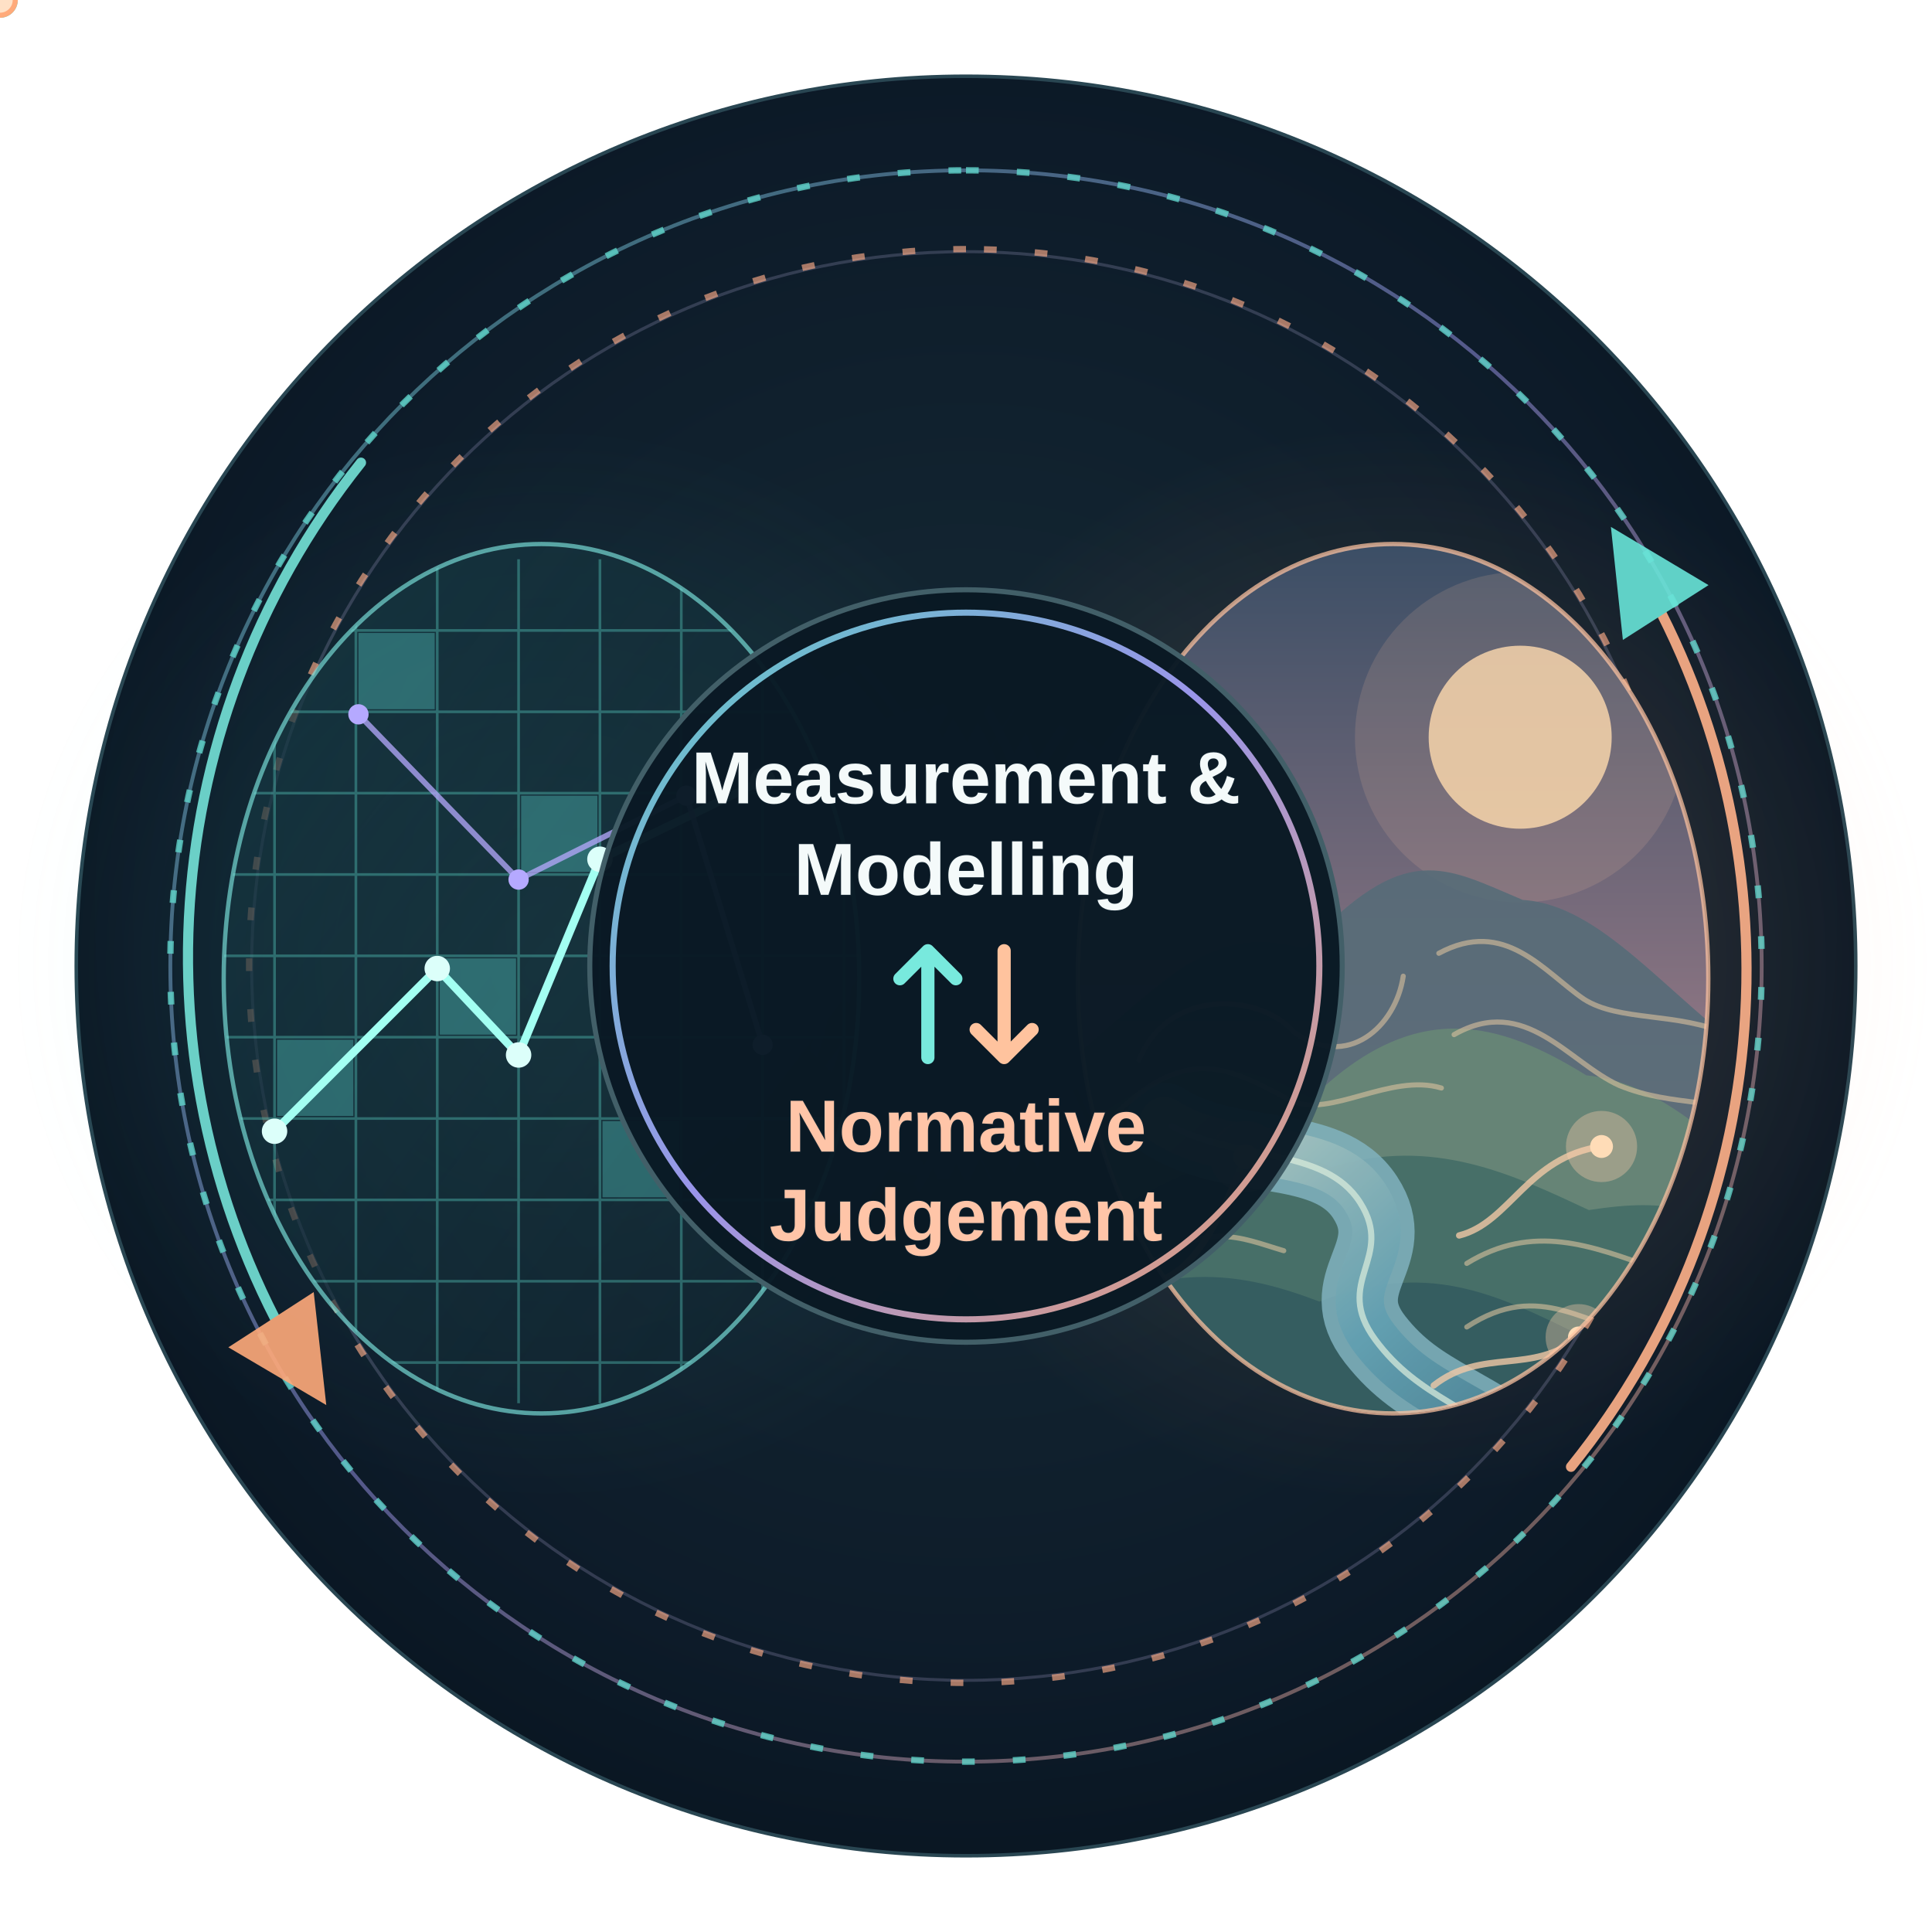
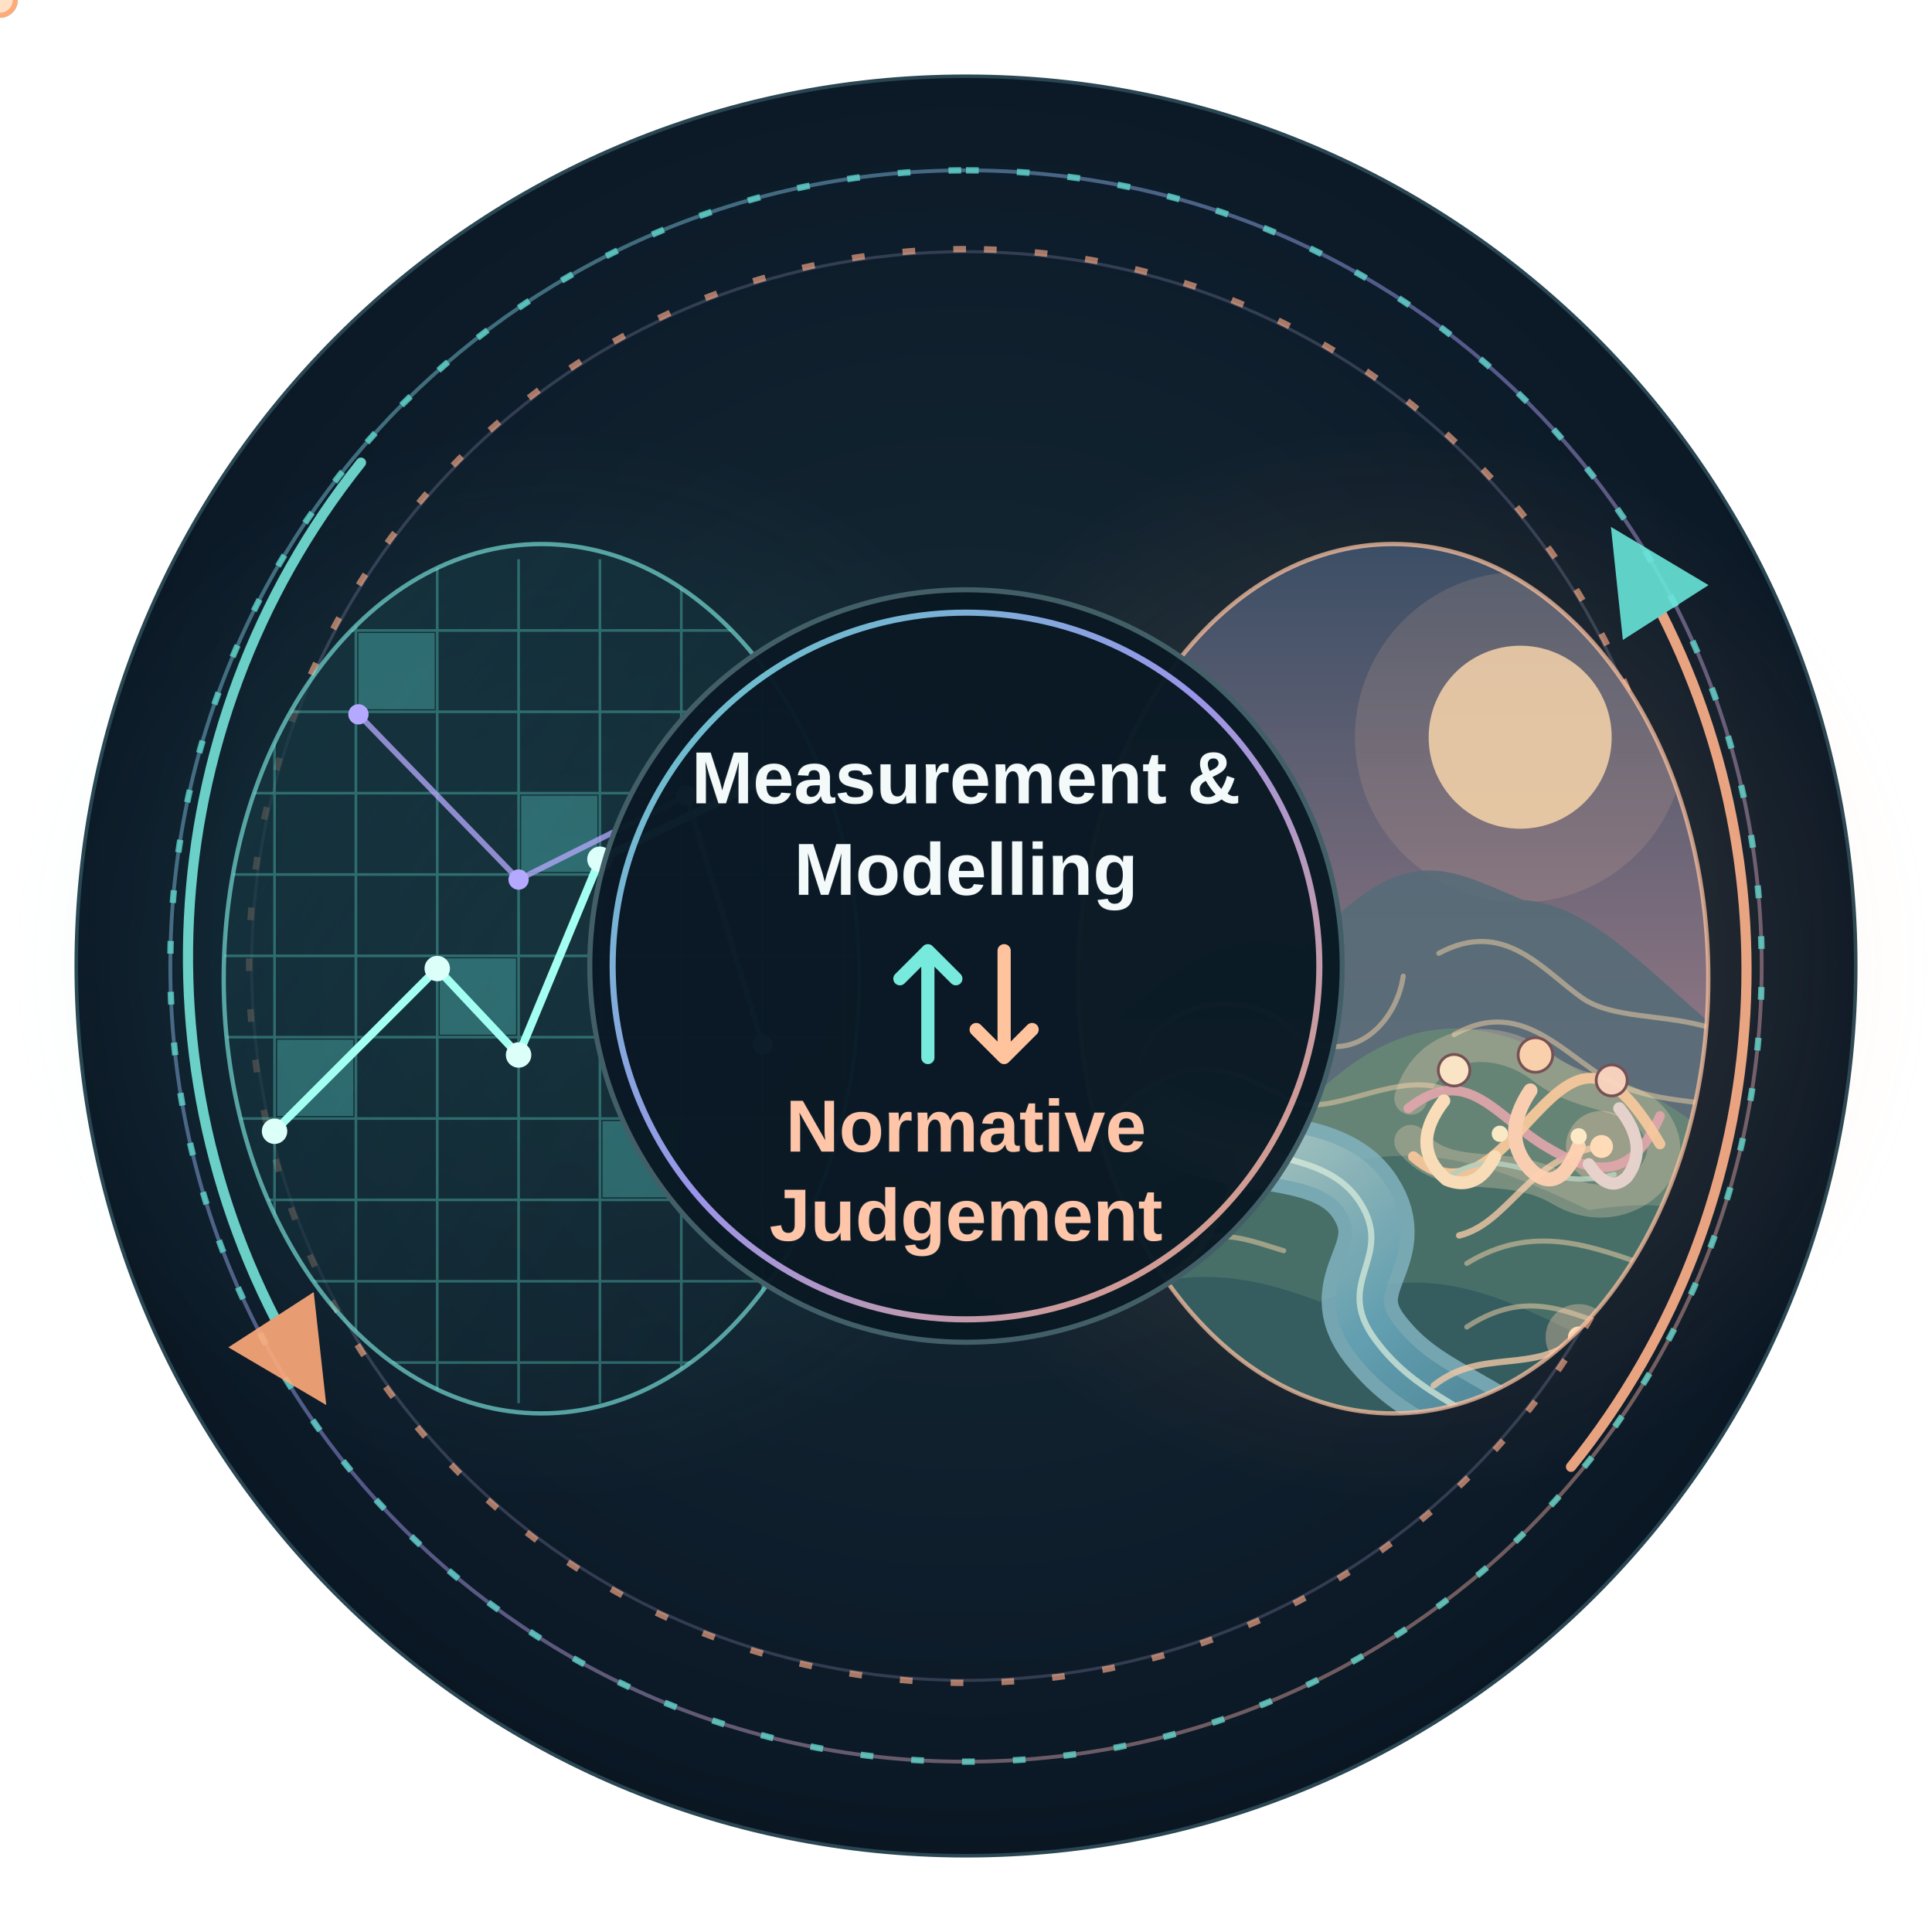
<svg xmlns="http://www.w3.org/2000/svg" viewBox="0 0 760 760" role="img" aria-labelledby="svg-title svg-description">
  <defs>
    <radialGradient id="ground" cx="50%" cy="47%" r="64%">
      <stop stop-color="#162b36" />
      <stop offset=".67" stop-color="#0d1b29" />
      <stop offset="1" stop-color="#06111b" />
    </radialGradient>
    <radialGradient id="teal-glow">
      <stop stop-color="#52ddcc" stop-opacity=".14" />
      <stop offset="1" stop-color="#52ddcc" stop-opacity="0" />
    </radialGradient>
    <radialGradient id="warm-glow">
      <stop stop-color="#ffad79" stop-opacity=".19" />
      <stop offset="1" stop-color="#ffad79" stop-opacity="0" />
    </radialGradient>
    <linearGradient id="ring-colors" x1="0" x2="1" y1="0" y2="1">
      <stop stop-color="#64e1d3" />
      <stop offset=".47" stop-color="#aaa2ff" />
      <stop offset="1" stop-color="#ffad79" />
    </linearGradient>
    <linearGradient id="sky" x1="0" y1="0" x2="0" y2="1">
      <stop stop-color="#354b63" />
      <stop offset=".65" stop-color="#9b7c88" />
      <stop offset="1" stop-color="#efad79" />
    </linearGradient>
    <linearGradient id="river" x1="0" y1="0" x2="1" y2="1">
      <stop stop-color="#c0d0c3" />
      <stop offset=".55" stop-color="#609eb0" />
      <stop offset="1" stop-color="#3f7183" />
    </linearGradient>
    <linearGradient id="grid-fill" x1="0" y1="0" x2="1" y2="1">
      <stop stop-color="#173b45" stop-opacity=".75" />
      <stop offset="1" stop-color="#10202c" stop-opacity=".55" />
    </linearGradient>
    <clipPath id="land-window">
      <ellipse cx="548" cy="385" rx="124" ry="171" />
    </clipPath>
    <clipPath id="grid-window">
      <ellipse cx="213" cy="385" rx="125" ry="171" />
    </clipPath>
    <marker id="arrow-to-world" markerWidth="10" markerHeight="10" refX="8" refY="5" orient="auto">
      <path d="M0 0L10 5L0 10Z" fill="#ffaa7a" />
    </marker>
    <marker id="arrow-to-data" markerWidth="10" markerHeight="10" refX="8" refY="5" orient="auto">
      <path d="M0 0L10 5L0 10Z" fill="#68e4d8" />
    </marker>
    <path id="cw-path" d="M380 67 A313 313 0 1 1 380 693 A313 313 0 1 1 380 67" />
    <path id="ccw-path" d="M380 98 A282 282 0 1 0 380 662 A282 282 0 1 0 380 98" />
  </defs>
  <style>
  .diagram-font {font-family:"Nunito Sans","Trebuchet MS",Arial,sans-serif}
  .label {font-family:"Nunito Sans","Trebuchet MS",Arial,sans-serif;fill:#eff8f8;font-weight:750;font-size:18px;letter-spacing:.2px}
  .mini {font-family:"Nunito Sans","Trebuchet MS",Arial,sans-serif;fill:#cadce0;font-weight:700;font-size:17px;letter-spacing:.1px}
  .orbit-cw {fill:none;stroke:#62dace;stroke-width:2.5;stroke-dasharray:5 15;stroke-opacity:.76;animation:move-cw 11s linear infinite}
  .orbit-ccw {fill:none;stroke:#ffae88;stroke-width:2.5;stroke-dasharray:5 15;stroke-opacity:.64;animation:move-ccw 11s linear infinite}
  .center-label {font-family:"Nunito Sans","Trebuchet MS",Arial,sans-serif;fill:#f4fafa;font-weight:750;font-size:29px;text-anchor:middle;paint-order:stroke;stroke:#122430;stroke-width:.6px}
  .center-norm {fill:#ffc5a8}
  .center-arrow {font-family:"Trebuchet MS",Arial,sans-serif;fill:#b7eee7;font-weight:700;font-size:36px;text-anchor:middle}
  @keyframes move-cw {to {stroke-dashoffset:-240}}
  @keyframes move-ccw {to {stroke-dashoffset:240}}
  @keyframes brighten {0%,100%{opacity:.8}50%{opacity:1}}
  .glow-cycle {animation:brighten 6s ease-in-out infinite}
  @media (prefers-reduced-motion:reduce){.orbit-cw,.orbit-ccw,.glow-cycle{animation:none}animateMotion{display:none}}
</style>
  <circle cx="380" cy="380" r="350" fill="url(#ground)" stroke="#294652" stroke-width="1.4" />
  <circle cx="216" cy="379" r="213" fill="url(#teal-glow)" />
  <circle cx="548" cy="379" r="213" fill="url(#warm-glow)" />
  <circle cx="380" cy="380" r="313" fill="none" stroke="url(#ring-colors)" stroke-width="1.5" opacity=".46" />
  <circle cx="380" cy="380" r="281" fill="none" stroke="#a39ec8" stroke-width="1.2" opacity=".25" />
  <use href="#cw-path" class="orbit-cw" />
  <use href="#ccw-path" class="orbit-ccw" />
  <path d="M142 182 A312 312 0 0 0 124 546" fill="none" stroke="#74e2d7" stroke-width="4" opacity=".9" marker-end="url(#arrow-to-world)" stroke-linecap="round" />
  <path d="M618 577 A311 311 0 0 0 638 214" fill="none" stroke="#ffb18a" stroke-width="4" opacity=".9" marker-end="url(#arrow-to-data)" stroke-linecap="round" />
  <circle r="6" fill="#c8fff5" stroke="#50d9cf" stroke-width="2">
    <animateMotion dur="16s" repeatCount="indefinite">
      <mpath href="#cw-path" />
    </animateMotion>
  </circle>
  <circle r="6" fill="#ffe1c6" stroke="#ffaa7a" stroke-width="2">
    <animateMotion dur="17s" repeatCount="indefinite">
      <mpath href="#ccw-path" />
    </animateMotion>
  </circle>
  <g clip-path="url(#grid-window)">
    <rect x="78" y="205" width="269" height="355" fill="url(#grid-fill)" />
    <path d="M108 220V552 M140 220V552 M172 220V552 M204 220V552 M236 220V552 M268 220V552 M300 220V552 M332 220V552 M81 248H347 M81 280H347 M81 312H347 M81 344H347 M81 376H347 M81 408H347 M81 440H347 M81 472H347 M81 504H347 M81 536H347" stroke="#5edacb" stroke-width="1.05" stroke-opacity=".36" />
    <g fill="#5fe0d6" opacity=".34">
      <rect x="141" y="249" width="30" height="30" />
      <rect x="205" y="313" width="30" height="30" />
      <rect x="173" y="377" width="30" height="30" />
      <rect x="237" y="441" width="30" height="30" />
      <rect x="109" y="409" width="30" height="30" />
    </g>
    <path d="M108 445L172 381L204 415L236 338L300 307" stroke="#a3fff2" stroke-width="3.2" stroke-linejoin="round" fill="none" />
    <path d="M141 281L204 346L270 313L300 411" stroke="#b6a9ff" stroke-opacity=".75" stroke-width="2.2" fill="none" />
    <g fill="#dcfffa">
      <circle cx="108" cy="445" r="5" />
      <circle cx="172" cy="381" r="5" />
      <circle cx="204" cy="415" r="5" />
      <circle cx="236" cy="338" r="5" />
      <circle cx="300" cy="307" r="5" />
    </g>
    <g fill="#b5a9ff">
      <circle cx="141" cy="281" r="4" />
      <circle cx="204" cy="346" r="4" />
      <circle cx="270" cy="313" r="4" />
      <circle cx="300" cy="411" r="4" />
    </g>
  </g>
  <ellipse cx="213" cy="385" rx="125" ry="171" fill="none" stroke="#78ded7" stroke-width="1.7" opacity=".68" />
  <g clip-path="url(#land-window)">
    <rect x="420" y="199" width="260" height="376" fill="url(#sky)" />
    <circle cx="598" cy="290" r="36" fill="#ffdeb0" opacity=".80" />
    <circle cx="598" cy="290" r="65" fill="#ffc5a2" opacity=".14" />
    <path d="M410 426 C458 388 473 362 513 373 C553 330 568 341 599 354 C630 356 655 391 690 416 L690 572 L410 572Z" fill="#566b78" opacity=".9" />
    <path d="M406 459 C456 417 479 412 516 432 C557 392 590 402 624 423 C654 426 673 449 699 466 L699 573 L406 573Z" fill="#668476" />
    <path d="M403 496 C455 468 485 443 524 459 C564 447 595 462 625 476 C658 471 671 475 700 497 L700 579 L403 579Z" fill="#476f68" />
    <path d="M408 525 C456 493 490 501 519 512 C561 496 587 508 623 526 C653 516 678 533 692 539 L692 576 L408 576Z" fill="#355d60" />
    <path d="M458 441 C484 458 522 448 537 471 S523 504 541 527 S578 550 618 582" stroke="#82b4c2" stroke-width="30" fill="none" stroke-linecap="round" opacity=".82" />
    <path d="M458 441 C484 458 522 448 537 471 S523 504 541 527 S578 550 618 582" stroke="url(#river)" stroke-width="19" fill="none" stroke-linecap="round" opacity=".9" />
    <path d="M461 443 C487 457 521 451 535 473 S524 504 541 527 S579 553 613 580" stroke="#d9ecdc" stroke-width="2.4" fill="none" stroke-linecap="round" opacity=".73" />
    <g fill="none" stroke-linecap="round" stroke="#dfc49f" stroke-width="2" opacity=".58">
      <path d="M448 417 C460 388 496 391 509 406 C530 421 549 404 552 384" />
      <path d="M439 438 C468 410 485 421 508 433 C523 440 547 422 567 428" />
      <path d="M566 375 C592 361 607 382 623 393 C637 402 660 398 680 407" />
      <path d="M572 407 C600 391 617 418 637 427 C659 436 678 431 694 442" />
      <path d="M448 501 C473 479 488 487 505 492" />
      <path d="M577 497 C603 481 626 490 651 499 C672 502 687 500 702 496" />
      <path d="M577 522 C606 503 624 522 651 527 C669 532 683 527 697 523" />
    </g>
    <g fill="none" stroke="#f5cba7" stroke-width="2.5" stroke-linecap="round" opacity=".78">
      <path d="M458 503 C474 496 483 471 490 455" />
      <path d="M574 486 C594 481 601 455 630 451" />
      <path d="M564 545 C583 530 603 541 621 526" />
    </g>
    <g fill="#ffe4bd">
      <circle cx="490" cy="455" r="4.8" />
      <circle cx="630" cy="451" r="4.5" />
      <circle cx="621" cy="526" r="4.2" />
    </g>
    <g fill="#ffcfac" opacity=".35">
      <circle cx="490" cy="455" r="14" />
      <circle cx="630" cy="451" r="14" />
      <circle cx="621" cy="526" r="13" />
    </g>
+     <g opacity=".96" stroke-linecap="round" stroke-linejoin="round">
+       <path d="M555 432 C562 408 589 406 607 420 S648 428 654 448              C658 463 636 481 614 468 S570 467 555 449" stroke="#ffe2bc" stroke-opacity=".29" stroke-width="13" fill="none" />
+       <path d="M554 436 C577 418 588 439 608 451 S642 464 653 439" stroke="#e4a7ac" stroke-width="3.8" fill="none" opacity=".92" />
+       <path d="M556 455 C577 473 591 451 607 435 S634 418 653 450" stroke="#ffcc9e" stroke-width="4.2" fill="none" opacity=".92" />
+       <path d="M570 463 C591 448 607 470 635 462" stroke="#b8d2bf" stroke-width="2" fill="none" opacity=".88" />
+       <circle cx="572" cy="421" r="6.2" fill="#ffe8c9" stroke="#764f53" stroke-width="1.1" />
+       <circle cx="604" cy="415" r="6.8" fill="#ffd3ae" stroke="#764f53" stroke-width="1.1" />
+       <circle cx="634" cy="425" r="6.1" fill="#fbd4be" stroke="#764f53" stroke-width="1.1" />
+       <path d="M568 433 Q554 451 569 464 Q581 469 588 455" fill="none" stroke="#ffe1bb" stroke-width="5" />
+       <path d="M602 429 Q590 447 602 460 Q613 471 621 451" fill="none" stroke="#ffd1b2" stroke-width="5.6" />
+       <path d="M637 436 Q649 451 640 463 Q633 470 625 458" fill="none" stroke="#ead4ce" stroke-width="4.8" />
+       <circle cx="590" cy="446" r="3.2" fill="#ffedc8" />
+       <circle cx="621" cy="447" r="3.2" fill="#ffedc8" />
+     </g>
  </g>
  <ellipse cx="548" cy="385" rx="124" ry="171" fill="none" stroke="#ffc3a1" stroke-width="1.7" opacity=".72" />
  <circle cx="380" cy="380" r="148" fill="#0a1924" fill-opacity=".97" stroke="#425f68" stroke-width="2" />
  <circle cx="380" cy="380" r="139" fill="none" stroke="url(#ring-colors)" stroke-width="2.4" opacity=".9" />
  <text class="center-label" x="380" y="316">Measurement &amp;</text>
  <text class="center-label" x="380" y="352">Modelling</text>
  <g fill="none" stroke-width="5.2" stroke-linecap="round" stroke-linejoin="round">
    <path d="M365 416V374 M354 385L365 374L376 385" stroke="#78e9dd" />
    <path d="M395 374V416 M384 405L395 416L406 405" stroke="#ffc39e" />
  </g>
  <text class="center-label center-norm" x="380" y="453">Normative</text>
  <text class="center-label center-norm" x="380" y="488">Judgement</text>
</svg>
